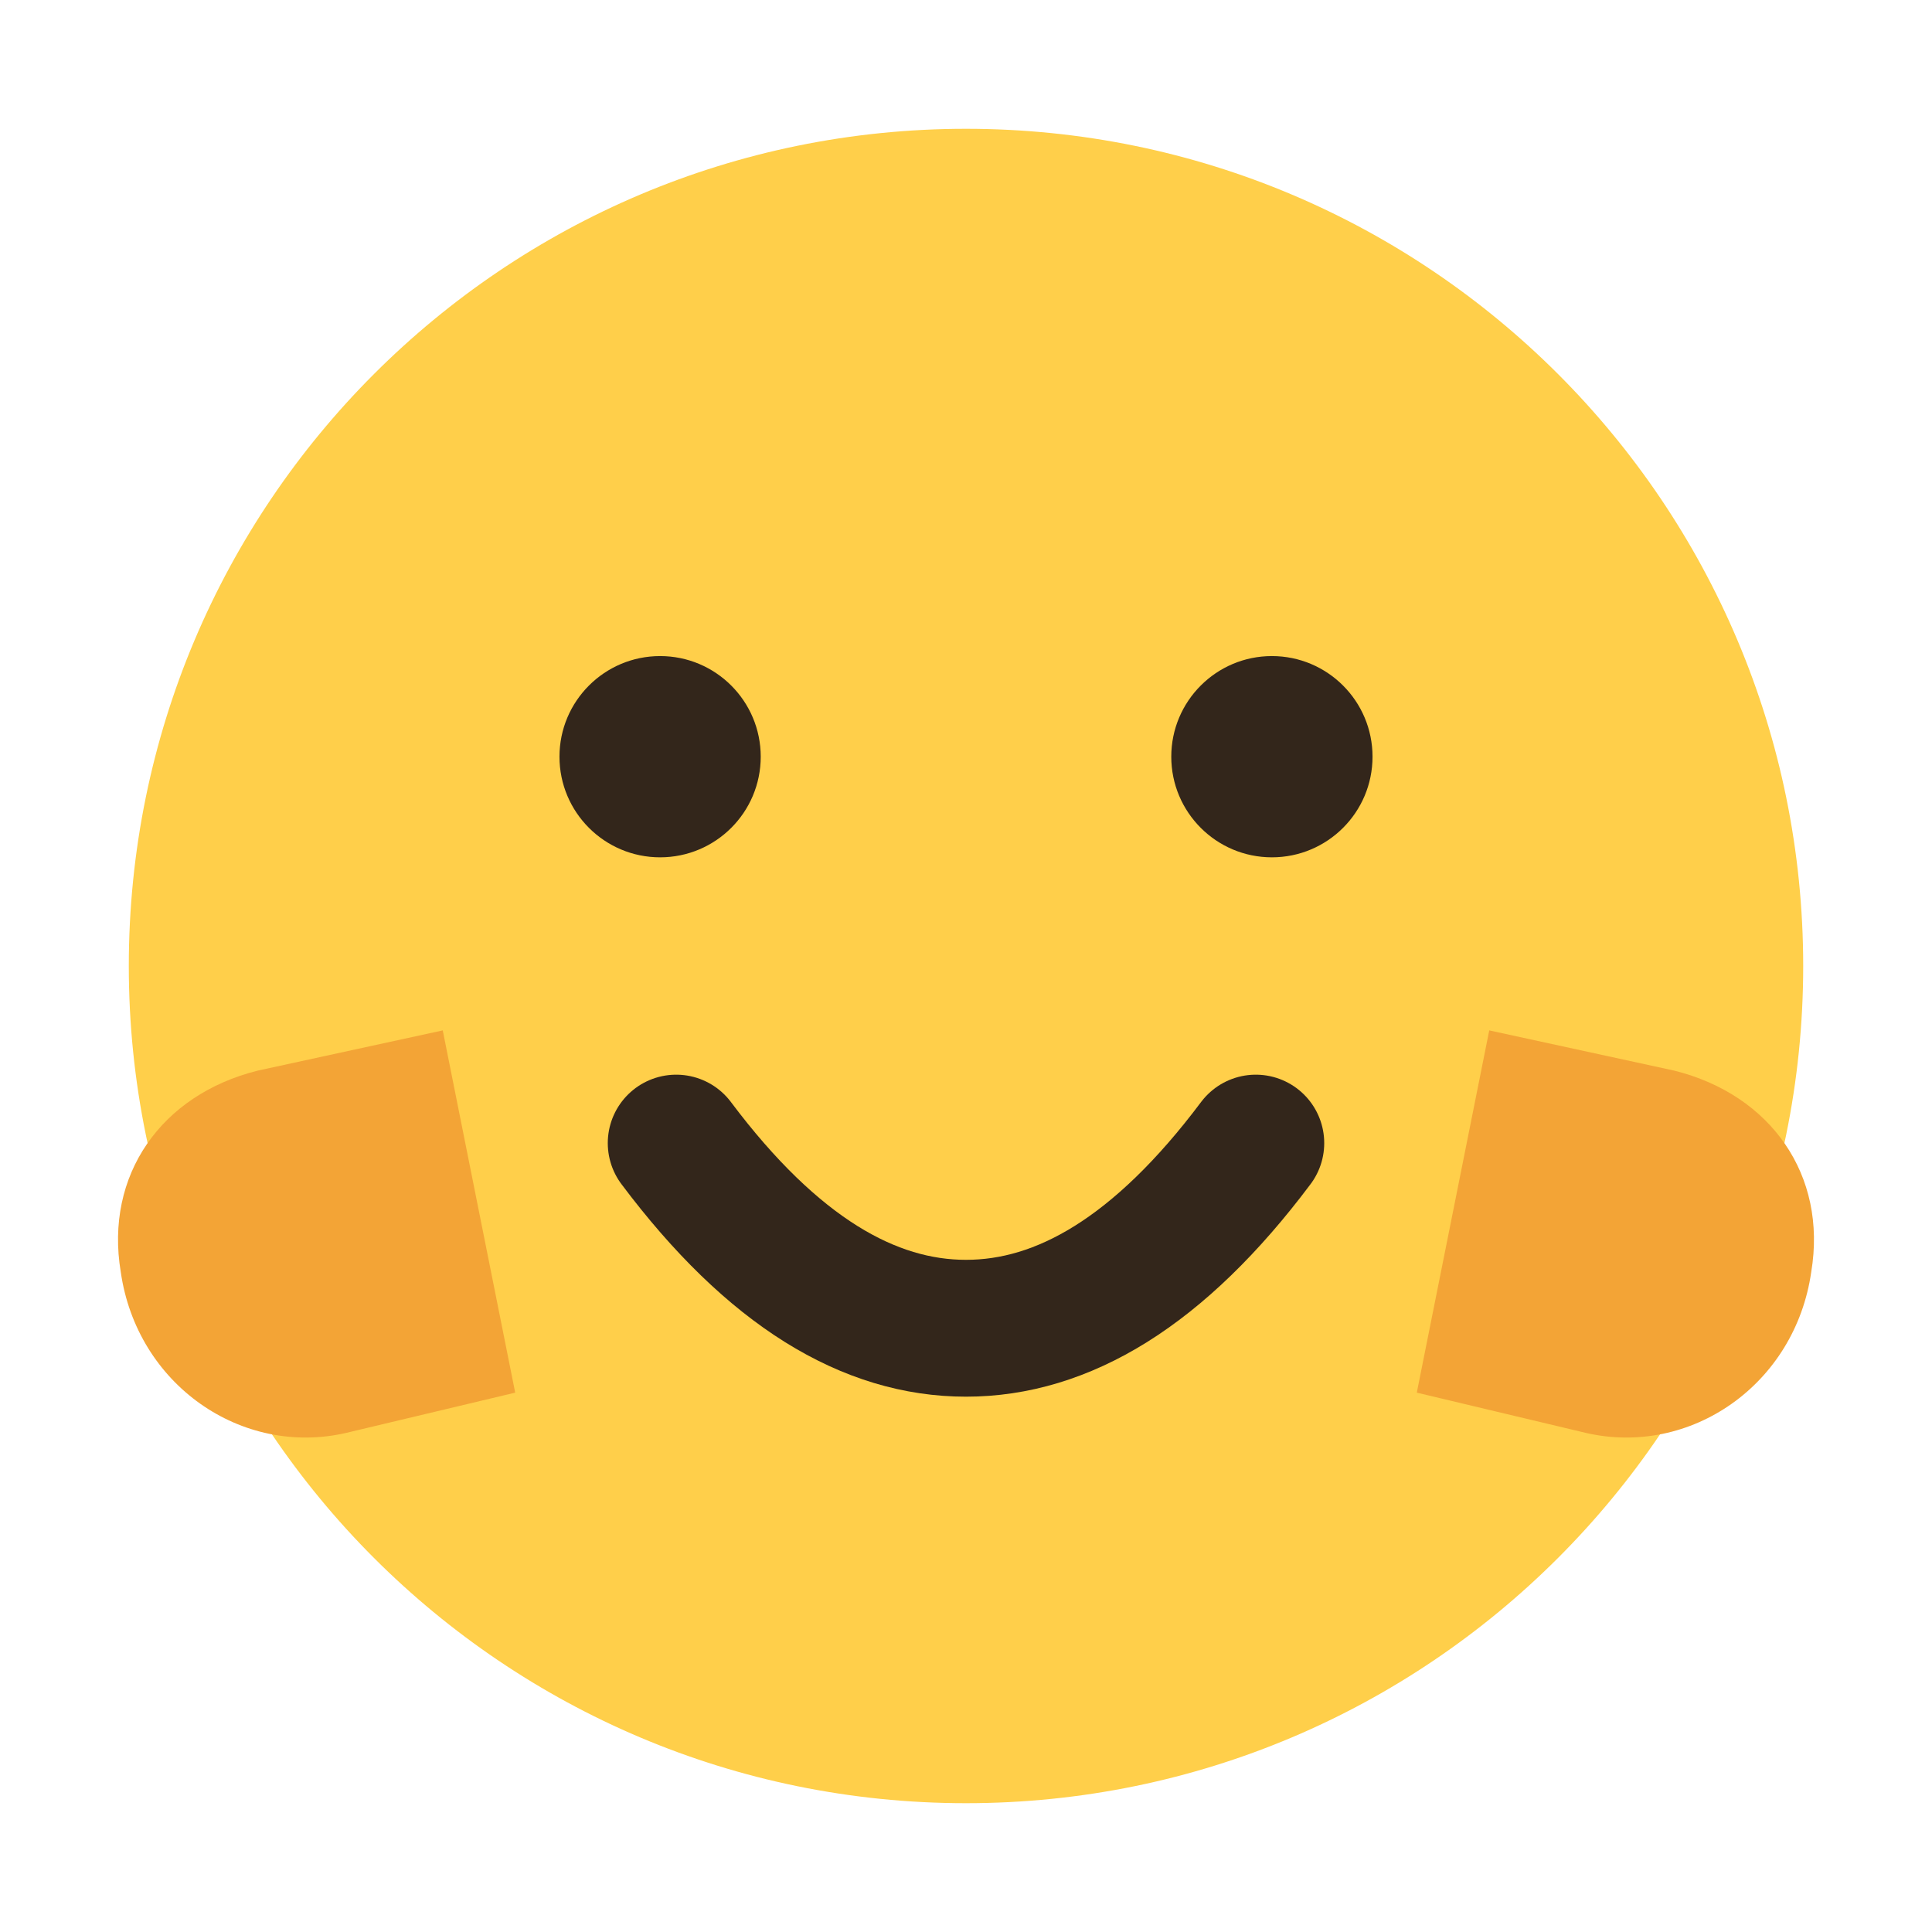
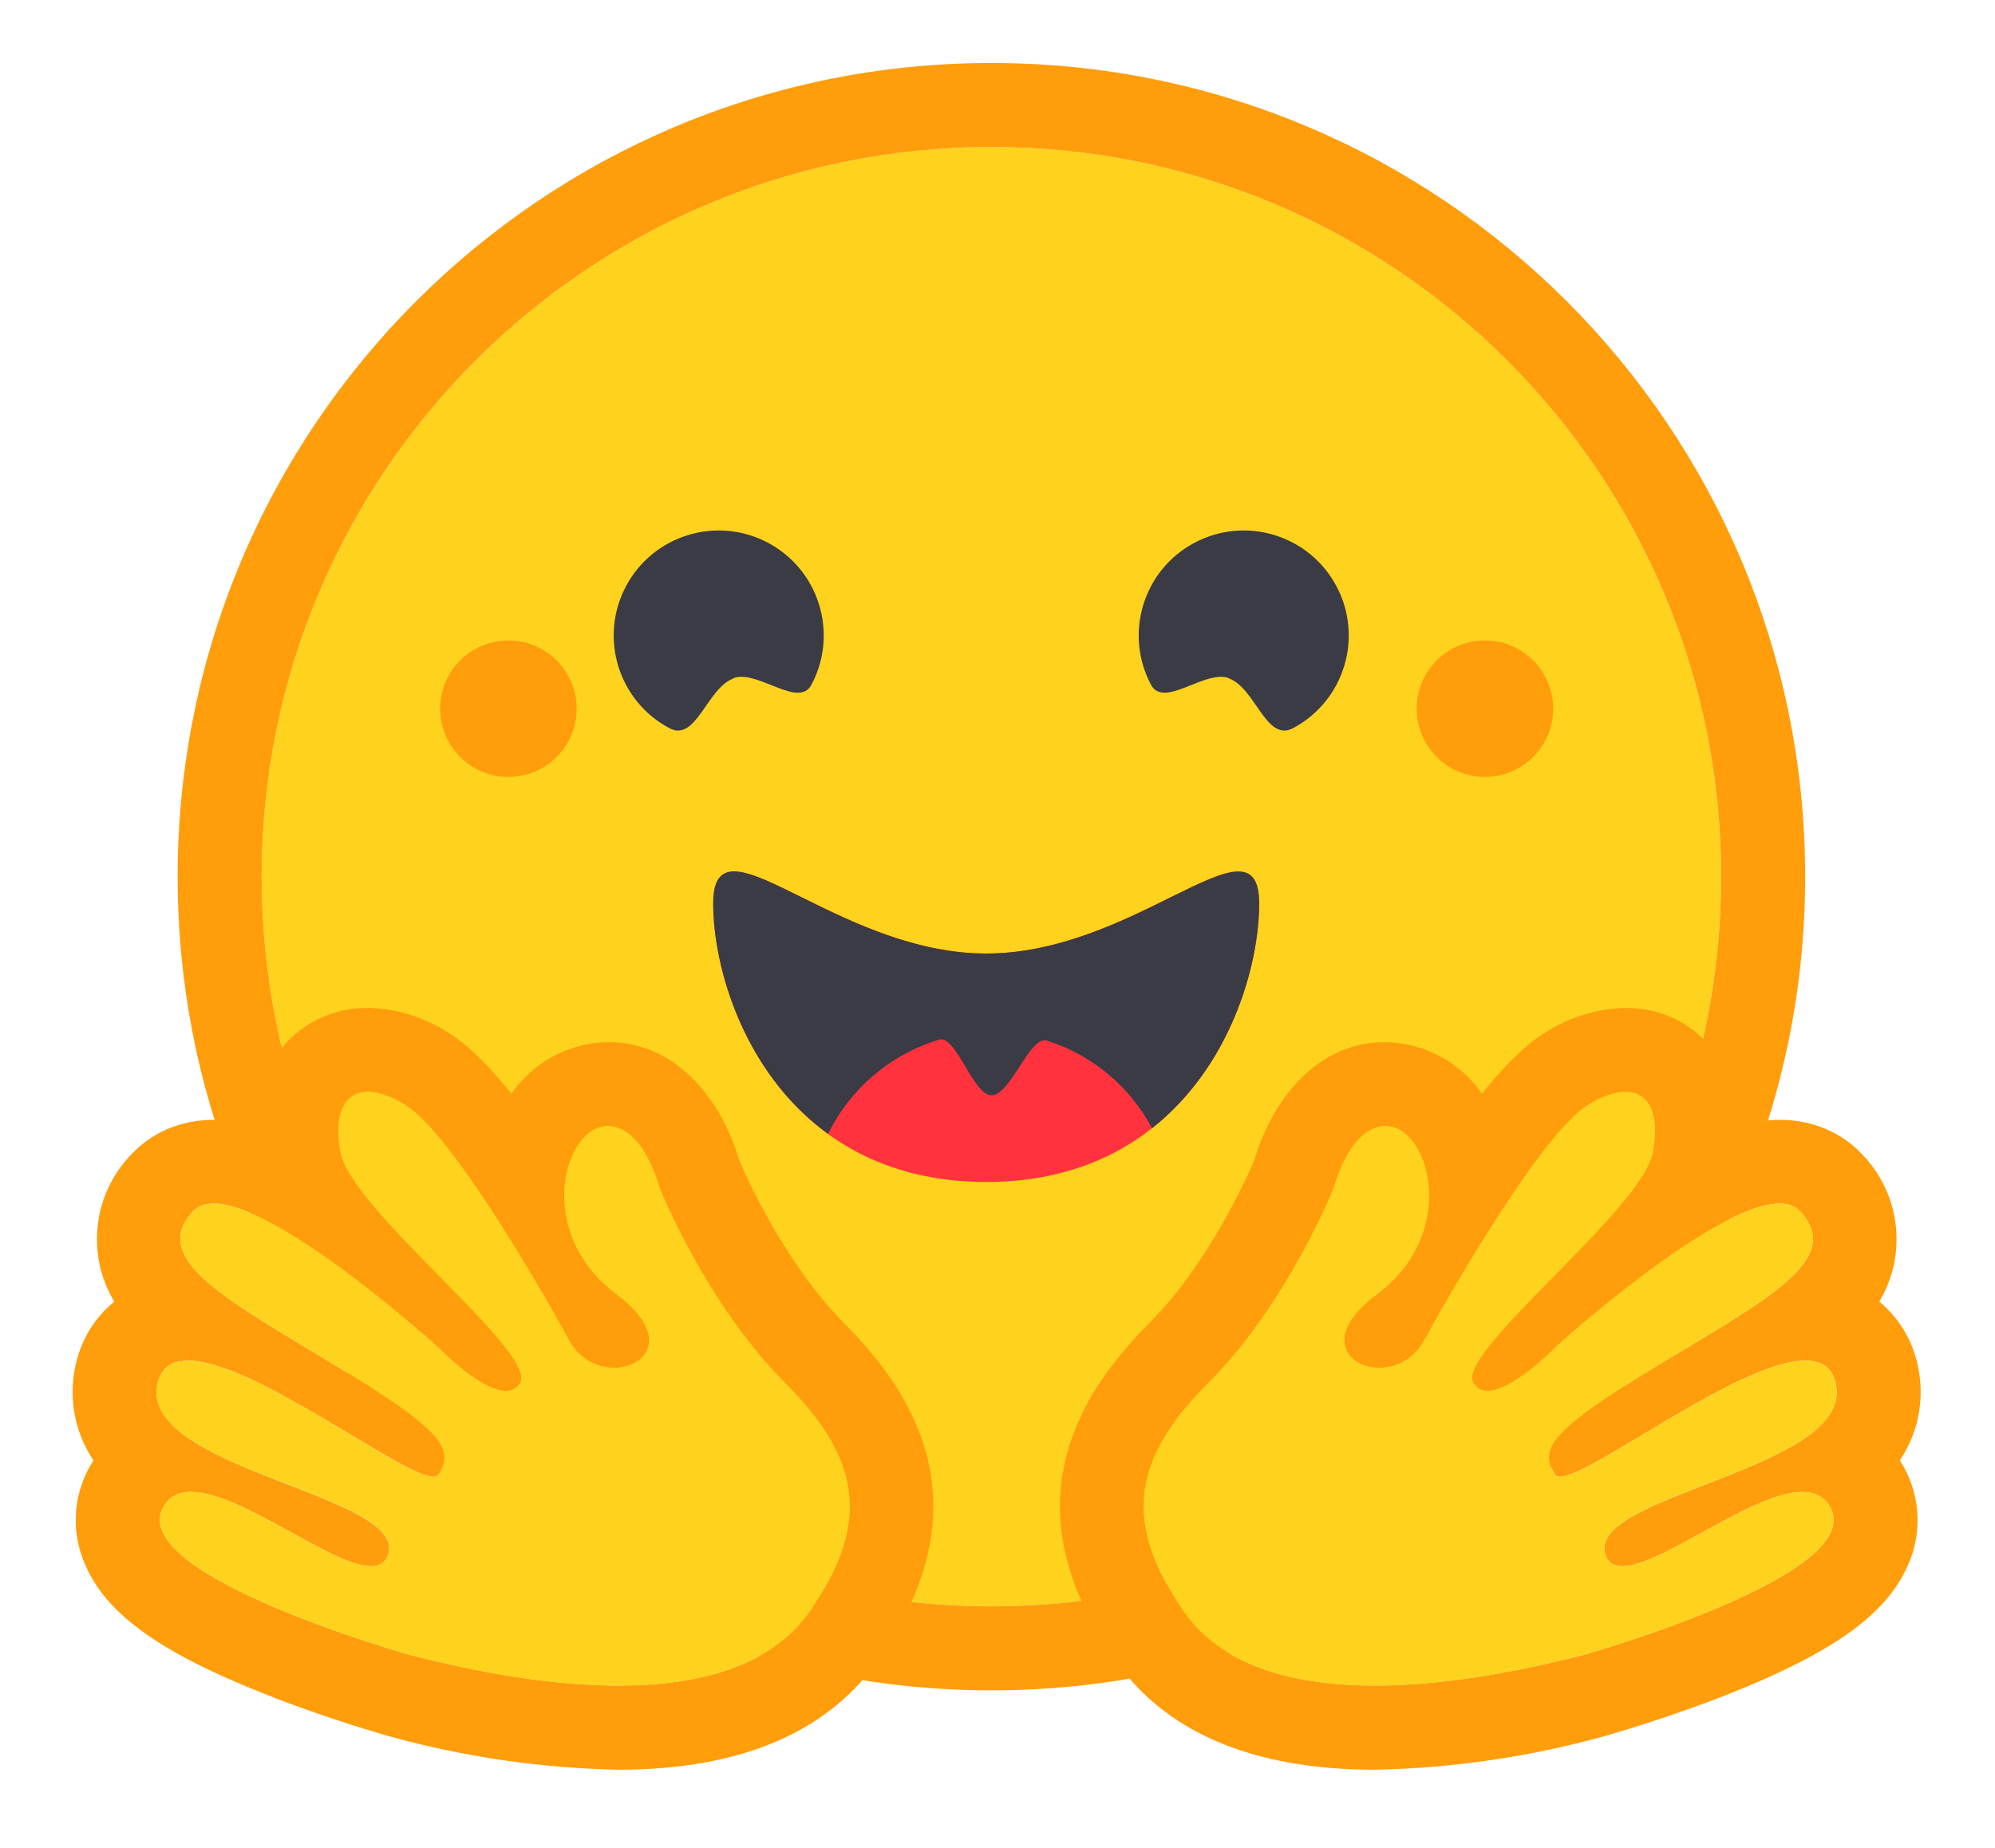
- <svg xmlns="http://www.w3.org/2000/svg" viewBox="0 0 24 24" role="img" aria-label="Hugging Face">
-   <circle cx="12" cy="12" r="10.4" fill="#ffcf4a" />
-   <circle cx="8.2" cy="9.4" r="1.25" fill="#33261b" />
-   <circle cx="15.8" cy="9.4" r="1.25" fill="#33261b" />
-   <path fill="none" stroke="#33261b" stroke-linecap="round" stroke-width="1.7" d="M8.4 14.2c1.2 1.6 2.4 2.3 3.6 2.3s2.4-.7 3.6-2.3" />
-   <path fill="#f3a436" d="M3.2 13.3c-1.2.3-1.9 1.3-1.7 2.5.2 1.4 1.5 2.3 2.8 2l2.1-.5-.9-4.5-2.3.5Zm17.6 0c1.2.3 1.9 1.3 1.7 2.5-.2 1.4-1.5 2.3-2.8 2l-2.1-.5.9-4.5 2.3.5Z" />
+ <svg xmlns="http://www.w3.org/2000/svg" width="95" height="88" fill="none">
+   <path fill="#FFD21E" d="M47.21 76.5a34.75 34.75 0 1 0 0-69.5 34.75 34.75 0 0 0 0 69.5Z" />
+   <path fill="#FF9D0B" d="M81.96 41.75a34.75 34.75 0 1 0-69.5 0 34.75 34.75 0 0 0 69.5 0Zm-73.5 0a38.75 38.75 0 1 1 77.5 0 38.75 38.75 0 0 1-77.5 0Z" />
+   <path fill="#3A3B45" d="M58.5 32.3c1.28.44 1.78 3.06 3.07 2.38a5 5 0 1 0-6.76-2.07c.61 1.15 2.55-.72 3.7-.32ZM34.95 32.3c-1.28.44-1.79 3.06-3.07 2.38a5 5 0 1 1 6.76-2.07c-.61 1.15-2.56-.72-3.7-.32Z" />
+   <path fill="#FF323D" d="M46.96 56.29c9.83 0 13-8.76 13-13.26 0-2.34-1.57-1.6-4.09-.36-2.33 1.15-5.46 2.74-8.9 2.74-7.19 0-13-6.88-13-2.38s3.16 13.26 13 13.26Z" />
+   <path fill="#3A3B45" fill-rule="evenodd" d="M39.43 54a8.7 8.7 0 0 1 5.3-4.49c.4-.12.81.57 1.24 1.28.4.68.82 1.37 1.24 1.37.45 0 .9-.68 1.33-1.35.45-.7.89-1.38 1.32-1.25a8.61 8.61 0 0 1 5 4.17c3.73-2.94 5.1-7.74 5.1-10.7 0-2.34-1.57-1.6-4.09-.36l-.14.07c-2.31 1.15-5.39 2.67-8.77 2.67s-6.45-1.52-8.77-2.67c-2.6-1.29-4.23-2.1-4.23.29 0 3.05 1.46 8.06 5.47 10.97Z" clip-rule="evenodd" />
+   <path fill="#FF9D0B" d="M70.71 37a3.25 3.25 0 1 0 0-6.5 3.25 3.25 0 0 0 0 6.5ZM24.21 37a3.25 3.25 0 1 0 0-6.5 3.25 3.25 0 0 0 0 6.5ZM17.52 48c-1.62 0-3.06.66-4.07 1.87a5.97 5.97 0 0 0-1.33 3.76 7.1 7.1 0 0 0-1.94-.3c-1.55 0-2.95.59-3.94 1.66a5.8 5.8 0 0 0-.8 7 5.3 5.3 0 0 0-1.79 2.82c-.24.9-.48 2.8.8 4.74a5.22 5.22 0 0 0-.37 5.02c1.02 2.32 3.57 4.14 8.52 6.1 3.07 1.22 5.89 2 5.91 2.01a44.33 44.33 0 0 0 10.93 1.6c5.86 0 10.05-1.8 12.46-5.34 3.88-5.69 3.33-10.9-1.7-15.92-2.77-2.78-4.62-6.87-5-7.77-.78-2.66-2.84-5.62-6.25-5.62a5.7 5.7 0 0 0-4.6 2.46c-1-1.26-1.98-2.25-2.86-2.82A7.4 7.4 0 0 0 17.52 48Zm0 4c.51 0 1.14.22 1.82.65 2.14 1.36 6.25 8.43 7.76 11.18.5.92 1.37 1.31 2.14 1.31 1.55 0 2.75-1.53.15-3.48-3.92-2.93-2.55-7.72-.68-8.01.08-.02.17-.02.24-.02 1.7 0 2.45 2.93 2.45 2.93s2.2 5.52 5.98 9.3c3.77 3.77 3.97 6.8 1.22 10.83-1.88 2.75-5.47 3.58-9.16 3.58-3.81 0-7.73-.9-9.92-1.46-.11-.03-13.45-3.8-11.76-7 .28-.54.75-.76 1.34-.76 2.38 0 6.7 3.54 8.57 3.54.41 0 .7-.17.83-.6.79-2.85-12.06-4.05-10.98-8.17.2-.73.71-1.02 1.44-1.02 3.14 0 10.2 5.53 11.68 5.53.11 0 .2-.03.24-.1.74-1.2.33-2.04-4.9-5.2-5.21-3.16-8.88-5.06-6.8-7.33.24-.26.58-.38 1-.38 3.17 0 10.66 6.82 10.66 6.82s2.02 2.1 3.25 2.1c.28 0 .52-.1.68-.38.86-1.46-8.06-8.22-8.56-11.01-.34-1.9.24-2.85 1.31-2.85Z" />
+   <path fill="#FFD21E" d="M38.6 76.69c2.75-4.04 2.55-7.07-1.22-10.84-3.78-3.77-5.98-9.3-5.98-9.3s-.82-3.2-2.69-2.9c-1.87.3-3.24 5.08.68 8.01 3.91 2.93-.78 4.92-2.29 2.17-1.5-2.75-5.62-9.82-7.76-11.18-2.13-1.35-3.63-.6-3.13 2.2.5 2.79 9.43 9.55 8.56 11-.87 1.47-3.93-1.71-3.93-1.71s-9.57-8.71-11.66-6.44c-2.08 2.27 1.59 4.17 6.8 7.33 5.23 3.16 5.64 4 4.9 5.2-.75 1.2-12.28-8.53-13.36-4.4-1.08 4.11 11.77 5.3 10.98 8.15-.8 2.85-9.06-5.38-10.74-2.18-1.7 3.21 11.65 6.98 11.76 7.01 4.3 1.12 15.25 3.49 19.08-2.12Z" />
+   <path fill="#FF9D0B" d="M77.4 48c1.62 0 3.07.66 4.07 1.87a5.97 5.97 0 0 1 1.33 3.76 7.1 7.1 0 0 1 1.95-.3c1.55 0 2.95.59 3.94 1.66a5.8 5.8 0 0 1 .8 7 5.3 5.3 0 0 1 1.78 2.82c.24.9.48 2.8-.8 4.74a5.22 5.22 0 0 1 .37 5.02c-1.02 2.32-3.57 4.14-8.51 6.1-3.08 1.22-5.9 2-5.92 2.01a44.33 44.33 0 0 1-10.93 1.6c-5.86 0-10.05-1.8-12.46-5.34-3.88-5.69-3.33-10.9 1.7-15.92 2.78-2.78 4.63-6.87 5.01-7.77.78-2.66 2.83-5.62 6.24-5.62a5.7 5.7 0 0 1 4.6 2.46c1-1.26 1.98-2.25 2.87-2.82A7.4 7.4 0 0 1 77.4 48Zm0 4c-.51 0-1.13.22-1.82.65-2.13 1.36-6.25 8.43-7.76 11.18a2.43 2.43 0 0 1-2.14 1.31c-1.54 0-2.75-1.53-.14-3.48 3.91-2.93 2.54-7.72.67-8.01a1.54 1.54 0 0 0-.24-.02c-1.7 0-2.45 2.93-2.45 2.93s-2.2 5.52-5.97 9.3c-3.78 3.77-3.98 6.8-1.22 10.83 1.87 2.75 5.47 3.58 9.15 3.58 3.82 0 7.73-.9 9.93-1.46.1-.03 13.45-3.8 11.76-7-.29-.54-.75-.76-1.34-.76-2.38 0-6.71 3.54-8.57 3.54-.42 0-.71-.17-.83-.6-.8-2.85 12.05-4.05 10.97-8.17-.19-.73-.7-1.02-1.44-1.02-3.14 0-10.2 5.53-11.68 5.53-.1 0-.19-.03-.23-.1-.74-1.2-.34-2.04 4.88-5.2 5.23-3.16 8.9-5.06 6.8-7.33-.23-.26-.57-.38-.98-.38-3.18 0-10.67 6.82-10.67 6.82s-2.02 2.1-3.24 2.1a.74.74 0 0 1-.68-.38c-.87-1.46 8.05-8.22 8.55-11.01.34-1.9-.24-2.85-1.31-2.85Z" />
+   <path fill="#FFD21E" d="M56.33 76.69c-2.75-4.04-2.56-7.07 1.22-10.84 3.77-3.77 5.97-9.3 5.97-9.3s.82-3.2 2.7-2.9c1.86.3 3.23 5.08-.68 8.01-3.92 2.93.78 4.92 2.28 2.17 1.51-2.75 5.63-9.82 7.76-11.18 2.13-1.35 3.64-.6 3.13 2.2-.5 2.79-9.42 9.55-8.55 11 .86 1.47 3.92-1.71 3.92-1.71s9.58-8.71 11.66-6.44c2.08 2.27-1.58 4.17-6.8 7.33-5.23 3.16-5.63 4-4.9 5.2.75 1.2 12.28-8.53 13.36-4.4 1.08 4.11-11.76 5.3-10.97 8.15.8 2.85 9.05-5.38 10.74-2.18 1.69 3.21-11.65 6.98-11.76 7.01-4.31 1.12-15.26 3.49-19.08-2.12Z" />
</svg>
